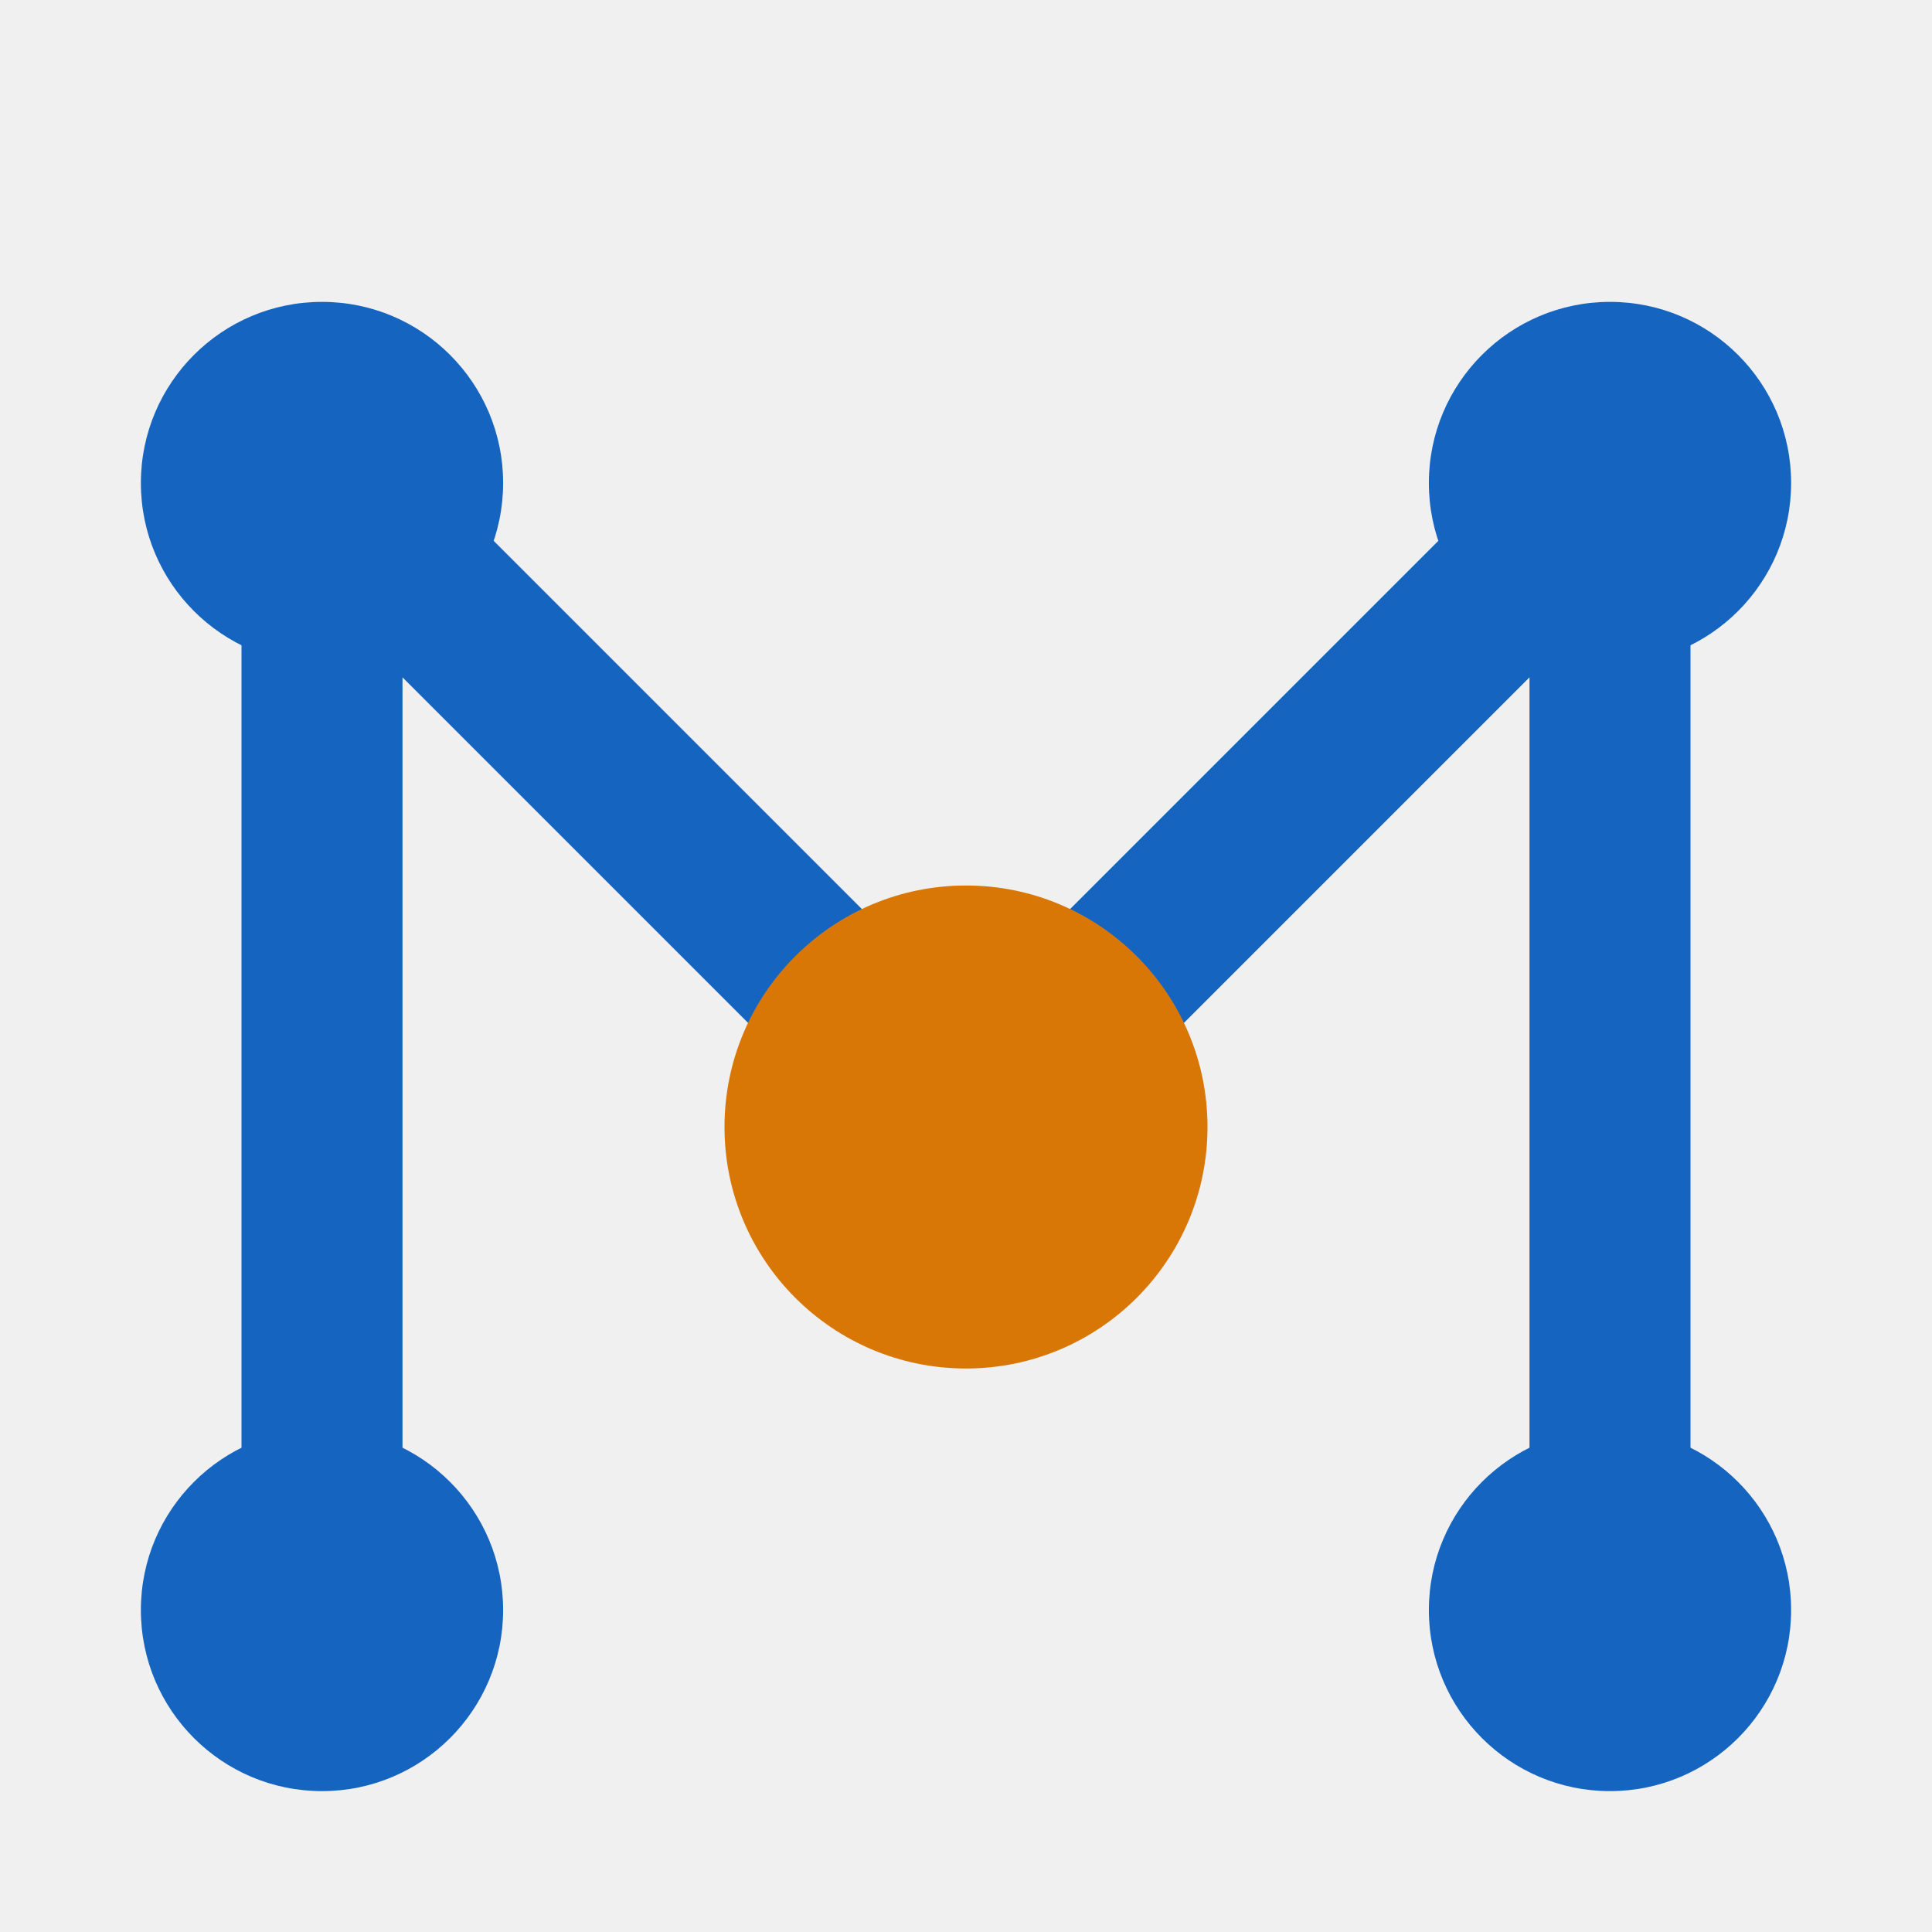
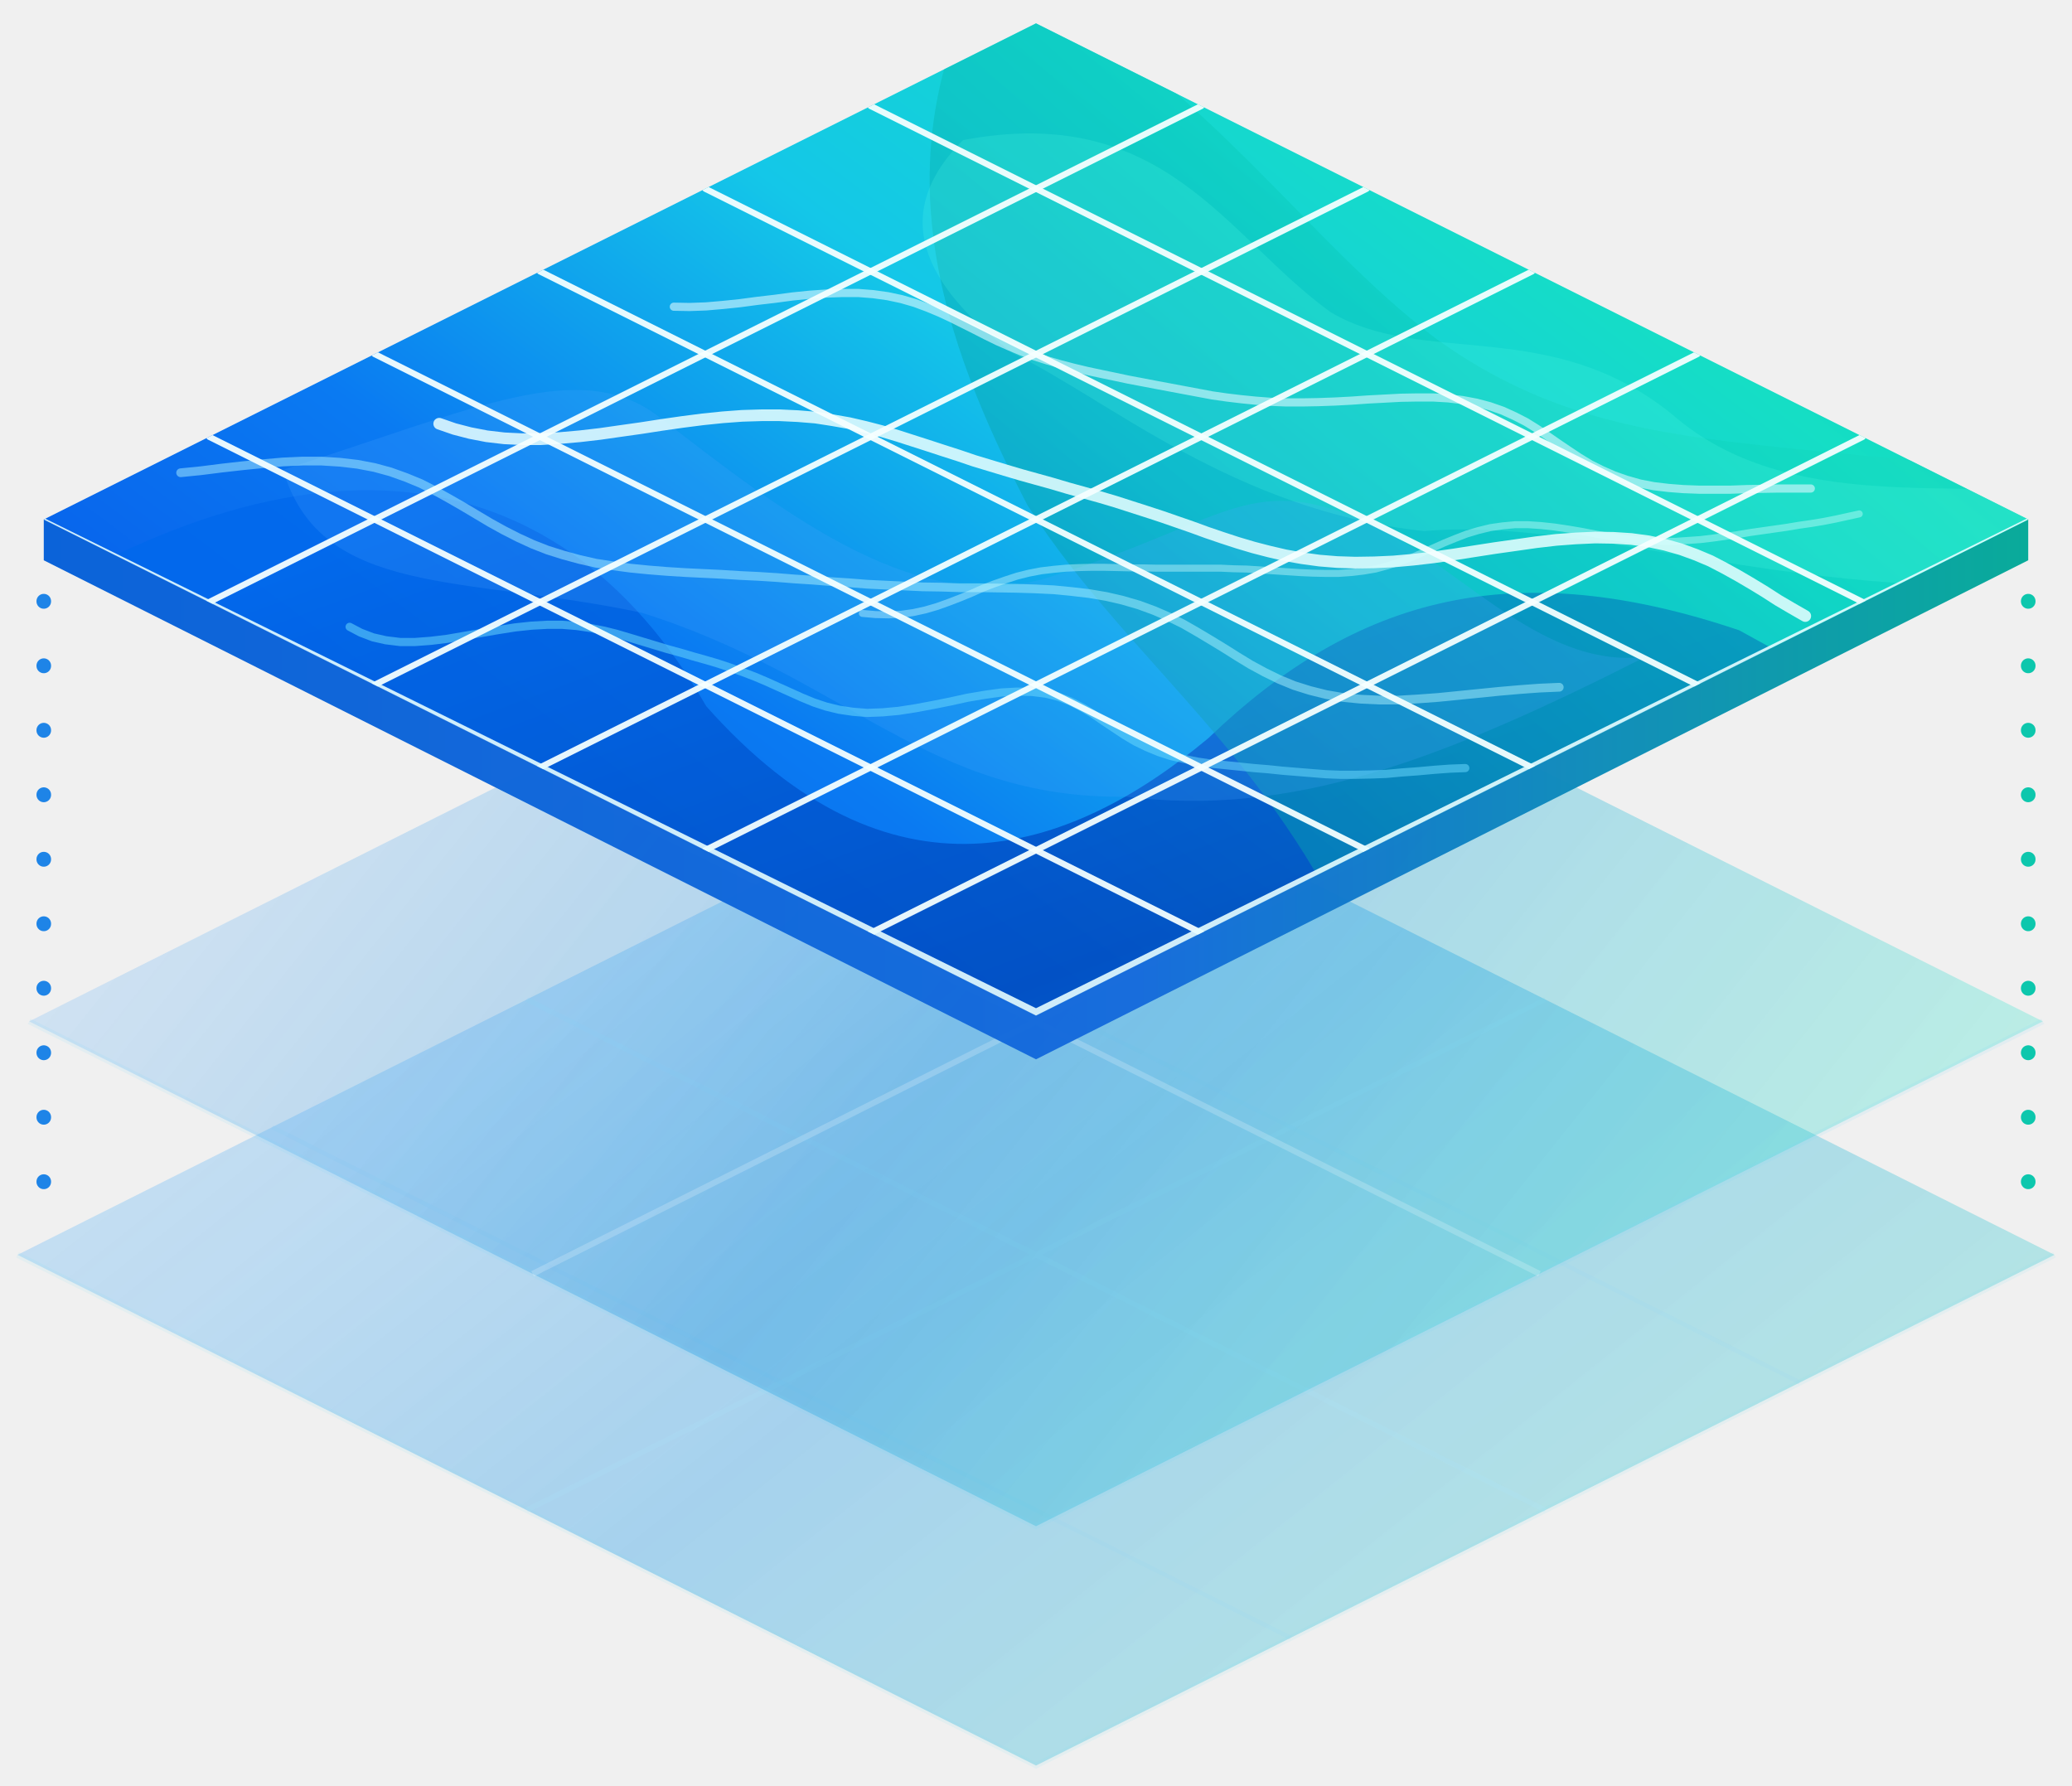
- <svg xmlns="http://www.w3.org/2000/svg" viewBox="0 0 24 24" fill="none">
-   <style>
-     .m { stroke: #1565c0; } .n { fill: #1565c0; } .s { fill: #d97706; }
-     @media (prefers-color-scheme: dark) { .m { stroke: #90caf9; } .n { fill: #90caf9; } .s { fill: #fbbf24; } }
-   </style>
-   <path class="m" d="M4 20V6l8 8 8-8v14" stroke-width="2" stroke-linecap="round" stroke-linejoin="round" />
-   <circle class="n" cx="4" cy="20" r="2.25" />
-   <circle class="n" cx="4" cy="6" r="2.25" />
-   <circle class="n" cx="20" cy="6" r="2.25" />
-   <circle class="n" cx="20" cy="20" r="2.25" />
-   <circle class="s" cx="12" cy="14" r="3" />
+ <svg xmlns="http://www.w3.org/2000/svg" viewBox="245 60 710 612" role="img" aria-label="ITwin Map">
+   <defs>
+     <linearGradient id="baseMap" x1="0%" y1="75%" x2="100%" y2="10%">
+       <stop offset="0" stop-color="#0757E8" />
+       <stop offset=".28" stop-color="#0A7AF2" />
+       <stop offset=".53" stop-color="#14C7E8" />
+       <stop offset=".78" stop-color="#15DEC5" />
+       <stop offset="1" stop-color="#03CBA6" />
+     </linearGradient>
+     <linearGradient id="deepMap" x1="5%" y1="20%" x2="90%" y2="90%">
+       <stop offset="0" stop-color="#0068EC" />
+       <stop offset=".57" stop-color="#0046B8" />
+       <stop offset="1" stop-color="#007DDF" />
+     </linearGradient>
+     <linearGradient id="tealMap" x1="0%" y1="75%" x2="90%" y2="0%">
+       <stop offset="0" stop-color="#078AAE" />
+       <stop offset=".5" stop-color="#0BD2BC" />
+       <stop offset="1" stop-color="#46F6CB" />
+     </linearGradient>
+     <linearGradient id="midPanel" x1="0%" y1="30%" x2="100%" y2="70%">
+       <stop offset="0" stop-color="#72B7FB" stop-opacity=".22" />
+       <stop offset=".47" stop-color="#1491DE" stop-opacity=".35" />
+       <stop offset="1" stop-color="#2EF1C7" stop-opacity=".26" />
+     </linearGradient>
+     <linearGradient id="lowPanel" x1="0%" y1="18%" x2="100%" y2="82%">
+       <stop offset="0" stop-color="#64B7FF" stop-opacity=".24" />
+       <stop offset=".49" stop-color="#2C9FE8" stop-opacity=".38" />
+       <stop offset="1" stop-color="#46DDC9" stop-opacity=".33" />
+     </linearGradient>
+     <linearGradient id="rim" x1="0%" y1="0%" x2="100%" y2="0%">
+       <stop offset="0" stop-color="#025ED8" />
+       <stop offset=".55" stop-color="#1469DC" />
+       <stop offset="1" stop-color="#00AA96" />
+     </linearGradient>
+     <clipPath id="topCut">
+       <path d="M600 68 L940 238 L600 408 L260 238 Z" />
+     </clipPath>
+   </defs>
+   <g id="gis-layers">
+     <g id="lower-layer">
+       <path d="M600 315 L949 490 L600 665 L251 490 Z" fill="url(#lowPanel)" />
+       <path d="M251 490 L600 665 L949 490" fill="none" stroke="#83D9F0" stroke-opacity=".12" stroke-width="2" />
+       <path d="M425.5 402.5 L774.5 577.5 M425.5 577.5 L774.5 402.5" fill="none" stroke="#A8E6F9" stroke-opacity=".19" stroke-width="1.8" />
+       <path d="M338.25 446.25 L687.25 621.25 M512.75 358.75 L861.75 533.75" fill="none" stroke="#8ED2F6" stroke-opacity=".11" stroke-width="1.5" />
+     </g>
+     <g id="middle-layer">
+       <path d="M600 237 L945 410 L600 583 L255 410 Z" fill="url(#midPanel)" />
+       <path d="M600 237 L773 323.5 L600 410 L427 323.5 Z" fill="#7BC9F8" fill-opacity=".065" />
+       <path d="M255 410 L600 583 L945 410" stroke="#7CD4F5" stroke-opacity=".12" stroke-width="2" fill="none" />
+       <path d="M427 323.5 L772.5 496.5 M427.5 496.5 L772.5 323.5" stroke="#FFFFFF" stroke-opacity=".20" stroke-width="2" fill="none" />
+     </g>
+     <g id="alignment-dots" fill="none" stroke-linecap="round">
+       <path d="M260 266 V467" stroke="#147FE7" stroke-width="5" stroke-dasharray=".1 22" opacity=".95" />
+       <path d="M940 266 V467" stroke="#02C5AA" stroke-width="5" stroke-dasharray=".1 22" opacity=".95" />
+     </g>
+     <g id="top-map">
+       <path d="M260 238 L600 408 L940 238 L940 252 L600 423 L260 252 Z" fill="url(#rim)" opacity=".96" />
+       <path d="M600 68 L940 238 L600 408 L260 238 Z" fill="url(#baseMap)" />
+       <g clip-path="url(#topCut)">
+         <path d="M225 286 C344 201 435 212 487 302 C550 373 611 353 659 313 C710 264 764 250 841 276 L1030 380 L612 475 Z" fill="url(#deepMap)" opacity=".77" />
+         <path d="M585 45 C664 94 691 141 737 176 C805 225 866 204 1012 235 L1040 305 L719 410 C690 324 634 291 597 233 C568 177 545 113 585 45Z" fill="url(#tealMap)" opacity=".52" />
+         <path d="M342 221 C408 200 444 182 471 203 C515 237 561 273 607 257 C664 239 673 222 711 238 C742 250 772 290 809 285 C738 321 687 340 631 333 C563 334 535 292 465 270 C404 257 355 265 342 221Z" fill="#4DA4FD" opacity=".20" />
+         <path d="M575 108 C644 95 665 141 701 167 C733 186 776 168 818 202 C858 237 918 223 952 230 L951 260 C858 266 788 237 733 242 C668 235 625 197 592 181 C566 161 547 136 575 108Z" fill="#5FFEE5" opacity=".17" />
+         <g id="elevation-contours" fill="none" stroke-linecap="round">
+           <path d="M395.5,205.2 L400.7,207.0 L406.1,208.4 L411.8,209.5 L417.8,210.2 L423.9,210.5 L430.3,210.5 L436.9,210.1 L443.7,209.5 L450.6,208.7 L457.6,207.7 L464.7,206.7 L471.8,205.6 L478.8,204.6 L485.8,203.7 L492.6,203.0 L499.3,202.5 L505.9,202.3 L512.2,202.3 L518.4,202.6 L524.5,203.1 L530.3,204.0 L536.0,205.0 L541.6,206.3 L547.0,207.7 L552.4,209.3 L557.7,211.0 L563.0,212.7 L568.2,214.4 L573.5,216.1 L578.8,217.9 L584.1,219.5 L589.4,221.1 L594.8,222.7 L600.2,224.2 L605.6,225.7 L611.0,227.3 L616.4,228.8 L621.8,230.3 L627.2,231.9 L632.5,233.6 L637.8,235.3 L643.0,237.0 L648.2,238.8 L653.4,240.6 L658.6,242.5 L663.9,244.3 L669.1,246.0 L674.5,247.6 L679.9,249.0 L685.5,250.3 L691.2,251.3 L697.1,252.1 L703.2,252.6 L709.4,252.8 L715.9,252.7 L722.5,252.4 L729.2,251.8 L736.1,251.0 L743.2,250.0 L750.2,248.9 L757.3,247.8 L764.4,246.8 L771.4,245.8 L778.3,245.0 L785.0,244.5 L791.6,244.2 L797.9,244.3 L804.0,244.7 L809.9,245.5 L815.6,246.7 L820.9,248.2 L826.1,250.1 L831.1,252.2 L835.9,254.7 L840.6,257.3 L845.2,260.0 L849.8,262.8 L854.3,265.7 L858.9,268.4 L863.6,271.1" stroke="#E9FFFF" stroke-opacity=".85" stroke-width="4" />
+           <path d="M306.9,222.0 L313.9,221.3 L321.0,220.4 L328.1,219.6 L335.1,218.9 L342.0,218.3 L348.7,218.0 L355.2,218.0 L361.5,218.4 L367.5,219.1 L373.3,220.2 L378.8,221.7 L384.1,223.6 L389.2,225.7 L394.1,228.2 L398.8,230.8 L403.5,233.5 L408.2,236.3 L412.9,239.1 L417.6,241.7 L422.5,244.2 L427.5,246.5 L432.6,248.5 L438.0,250.2 L443.5,251.7 L449.2,253.0 L455.1,253.9 L461.1,254.7 L467.2,255.3 L473.4,255.8 L479.7,256.2 L485.9,256.5 L492.2,256.8 L498.5,257.2 L504.8,257.5 L511.1,257.9 L517.3,258.4 L523.5,258.8 L529.7,259.3 L535.9,259.7 L542.2,260.2 L548.4,260.5 L554.7,260.8 L561.1,261.1 L567.5,261.2 L573.9,261.4 L580.4,261.4 L586.9,261.5 L593.3,261.6 L599.7,261.8 L606.0,262.1 L612.2,262.7 L618.2,263.4 L624.1,264.4 L629.7,265.7 L635.2,267.3 L640.4,269.2 L645.5,271.4 L650.4,273.8 L655.1,276.5 L659.8,279.3 L664.4,282.1 L669.0,285.0 L673.6,287.8 L678.4,290.4 L683.3,292.8 L688.4,294.9 L693.8,296.6 L699.4,298.0 L705.2,299.0 L711.3,299.6 L717.7,299.9 L724.2,299.9 L731.0,299.5 L737.8,299.0 L744.8,298.3 L751.8,297.6 L758.8,296.9 L765.7,296.3 L772.5,295.8 L779.3,295.5" stroke="#B1F4FF" stroke-opacity=".48" stroke-width="3" />
+           <path d="M475.9,165.1 L481.3,165.2 L486.9,165.0 L492.7,164.5 L498.5,163.9 L504.5,163.1 L510.5,162.4 L516.5,161.6 L522.4,161.0 L528.1,160.6 L533.7,160.4 L539.1,160.4 L544.2,160.8 L549.2,161.5 L553.9,162.5 L558.4,163.8 L562.7,165.4 L566.8,167.1 L570.9,169.0 L574.9,171.0 L578.9,173.0 L582.8,175.0 L586.9,177.0 L591.0,178.8 L595.1,180.5 L599.4,182.1 L603.8,183.5 L608.3,184.8 L612.9,186.0 L617.5,187.1 L622.2,188.1 L627.0,189.1 L631.7,190.1 L636.5,191.0 L641.2,191.9 L646.0,192.8 L650.8,193.7 L655.6,194.6 L660.4,195.5 L665.3,196.2 L670.3,196.8 L675.3,197.3 L680.5,197.7 L685.8,197.9 L691.2,197.9 L696.7,197.8 L702.3,197.6 L708.0,197.3 L713.7,196.9 L719.4,196.6 L725.0,196.3 L730.6,196.2 L736.0,196.2 L741.2,196.5 L746.2,197.1 L751.0,198.0 L755.5,199.2 L759.8,200.7 L764.0,202.6 L767.9,204.6 L771.6,206.9 L775.3,209.4 L778.9,211.9 L782.6,214.4 L786.2,216.8 L790.0,219.1 L794.0,221.1 L798.1,222.9 L802.4,224.4 L807.0,225.7 L811.7,226.6 L816.7,227.2 L821.8,227.6 L827.1,227.8 L832.6,227.8 L838.1,227.8 L843.6,227.6 L849.1,227.5 L854.6,227.4 L860.1,227.4 L865.5,227.4" stroke="#DCF8FF" stroke-opacity=".60" stroke-width="2.8" />
+           <path d="M364.8,274.8 L368.6,276.8 L372.8,278.4 L377.2,279.4 L382.1,280.0 L387.2,280.0 L392.6,279.6 L398.3,278.9 L404.1,277.9 L410.0,276.9 L415.8,275.9 L421.5,275.0 L427.1,274.4 L432.5,274.1 L437.6,274.1 L442.6,274.5 L447.3,275.2 L451.9,276.1 L456.3,277.2 L460.7,278.5 L465.0,279.8 L469.3,281.1 L473.6,282.4 L478.0,283.6 L482.4,284.9 L486.7,286.1 L491.1,287.4 L495.3,288.8 L499.5,290.3 L503.7,291.9 L507.7,293.6 L511.7,295.4 L515.7,297.2 L519.7,299.0 L523.8,300.7 L528.0,302.1 L532.5,303.2 L537.2,303.9 L542.1,304.3 L547.4,304.1 L552.9,303.6 L558.7,302.7 L564.6,301.6 L570.6,300.4 L576.5,299.1 L582.4,298.1 L588.1,297.3 L593.5,297.0 L598.6,297.1 L603.4,297.7 L607.8,298.8 L611.9,300.4 L615.8,302.4 L619.5,304.6 L623.1,307.1 L626.7,309.5 L630.3,311.9 L634.0,314.1 L637.9,316.0 L642.0,317.7 L646.3,319.1 L650.8,320.1 L655.4,321.0 L660.1,321.7 L664.9,322.2 L669.8,322.7 L674.7,323.2 L679.6,323.6 L684.4,324.1 L689.3,324.5 L694.2,324.9 L699.2,325.3 L704.2,325.5 L709.4,325.5 L714.6,325.4 L720.0,325.2 L725.4,324.7 L730.9,324.3 L736.4,323.8 L741.8,323.4 L747.1,323.2" stroke="#67D5FA" stroke-opacity=".55" stroke-width="2.8" />
+           <path d="M540.5,270.2 L545.0,270.6 L549.5,270.7 L553.8,270.5 L558.0,269.9 L562.1,269.0 L566.2,267.8 L570.1,266.4 L574.0,264.9 L577.9,263.3 L581.7,261.6 L585.6,260.1 L589.6,258.7 L593.6,257.4 L597.6,256.4 L601.8,255.6 L606.0,255.1 L610.3,254.7 L614.6,254.5 L619.0,254.4 L623.5,254.4 L627.9,254.5 L632.3,254.6 L636.8,254.6 L641.2,254.7 L645.6,254.7 L650.0,254.7 L654.4,254.7 L658.9,254.7 L663.3,254.7 L667.7,254.9 L672.2,255.0 L676.7,255.3 L681.2,255.6 L685.7,255.9 L690.3,256.2 L694.7,256.4 L699.2,256.5 L703.6,256.5 L707.9,256.2 L712.2,255.7 L716.3,255.0 L720.4,253.9 L724.4,252.6 L728.3,251.2 L732.2,249.5 L736.0,247.8 L739.8,246.1 L743.7,244.5 L747.6,243.0 L751.6,241.8 L755.7,240.8 L759.9,240.2 L764.2,239.8 L768.6,239.8 L773.1,240.1 L777.7,240.6 L782.4,241.3 L787.1,242.1 L791.8,243.0 L796.4,243.8 L801.1,244.5 L805.7,245.0 L810.2,245.3 L814.7,245.5 L819.1,245.5 L823.4,245.2 L827.7,244.9 L831.9,244.4 L836.2,243.8 L840.4,243.2 L844.6,242.5 L848.8,241.9 L853.0,241.3 L857.2,240.7 L861.4,240.0 L865.6,239.4 L869.8,238.7 L873.9,237.9 L878.0,237.0 L882.1,236.1" stroke="#D4FFFF" stroke-opacity=".40" stroke-width="2.4" />
+         </g>
+         <g id="map-grid" fill="none" stroke="#F5FFFF" stroke-width="2.1" stroke-opacity=".94" stroke-linecap="round">
+           <path d="M656.7,96.3 L316.7,266.3" />
+           <path d="M713.3,124.7 L373.3,294.7" />
+           <path d="M770.0,153.0 L430.0,323.0" />
+           <path d="M826.7,181.3 L486.7,351.3" />
+           <path d="M883.3,209.7 L543.3,379.7" />
+           <path d="M543.3,96.3 L883.3,266.3" />
+           <path d="M486.7,124.7 L826.7,294.7" />
+           <path d="M430.0,153.0 L770.0,323.0" />
+           <path d="M373.3,181.3 L713.3,351.3" />
+           <path d="M316.7,209.7 L656.7,379.7" />
+         </g>
+         <path d="M258 238 L600 407 L944 237" fill="none" stroke="#E5FDFF" stroke-width="2.7" opacity=".9" />
+       </g>
+     </g>
+   </g>
</svg>
